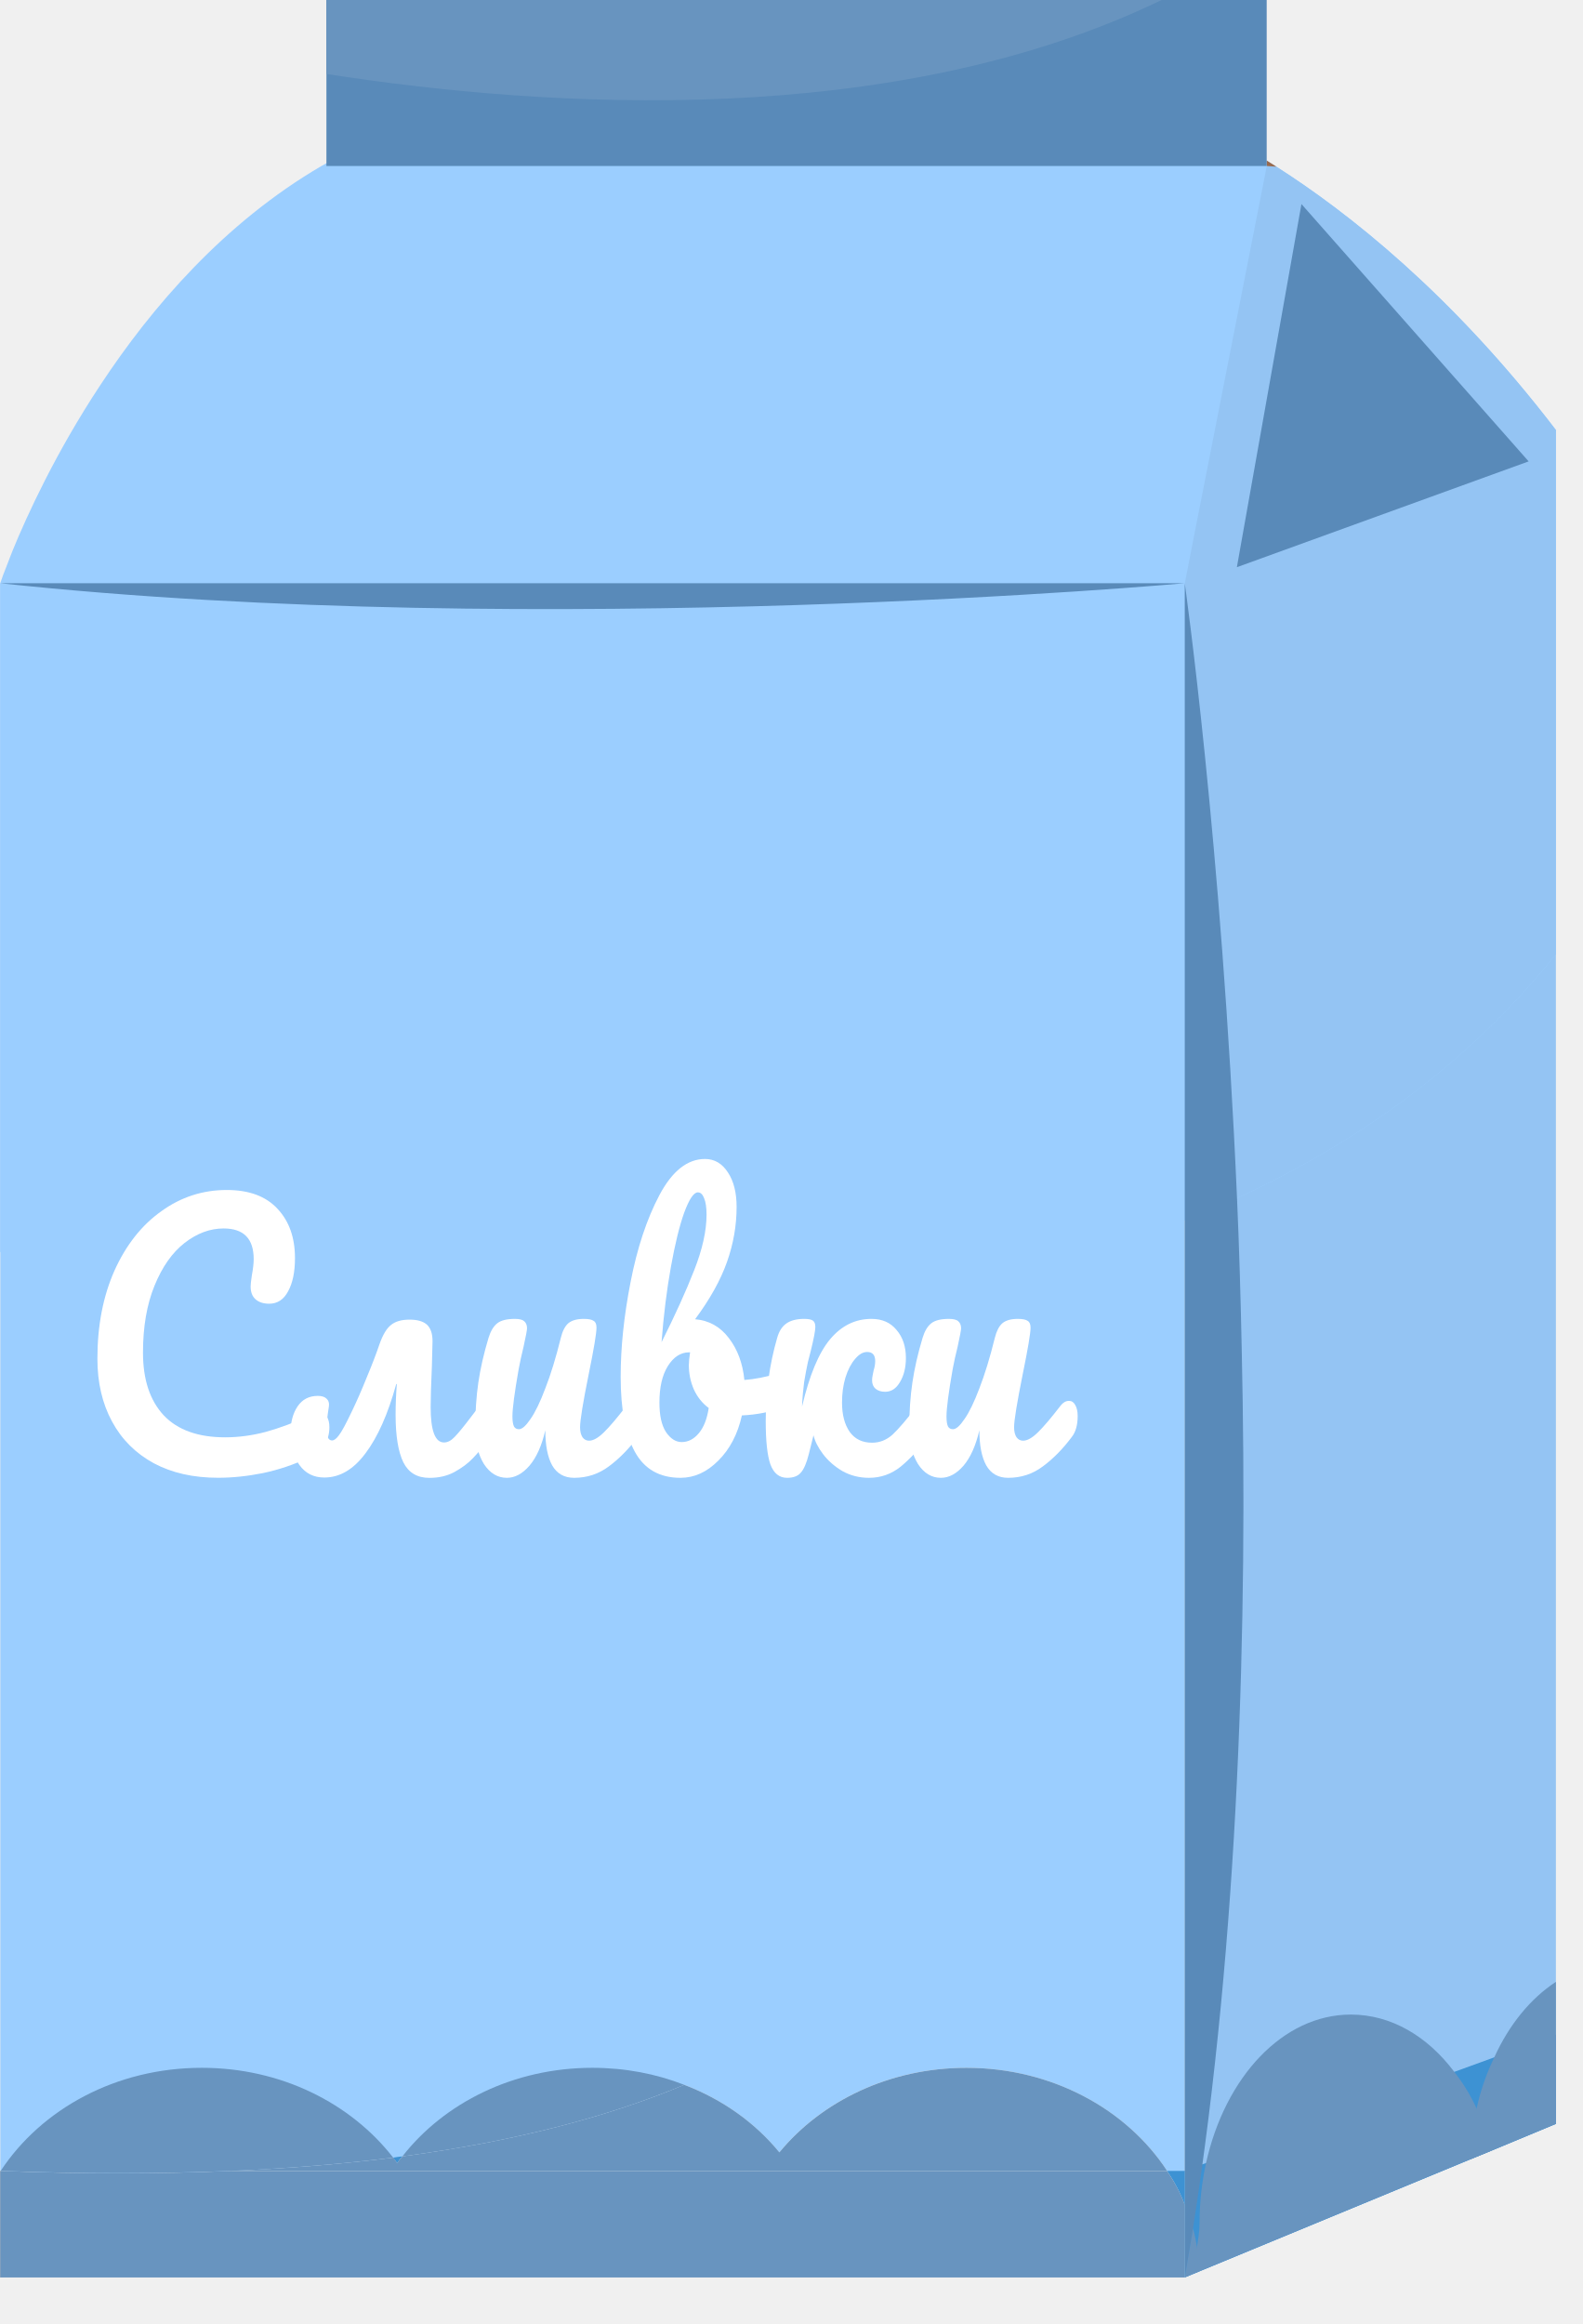
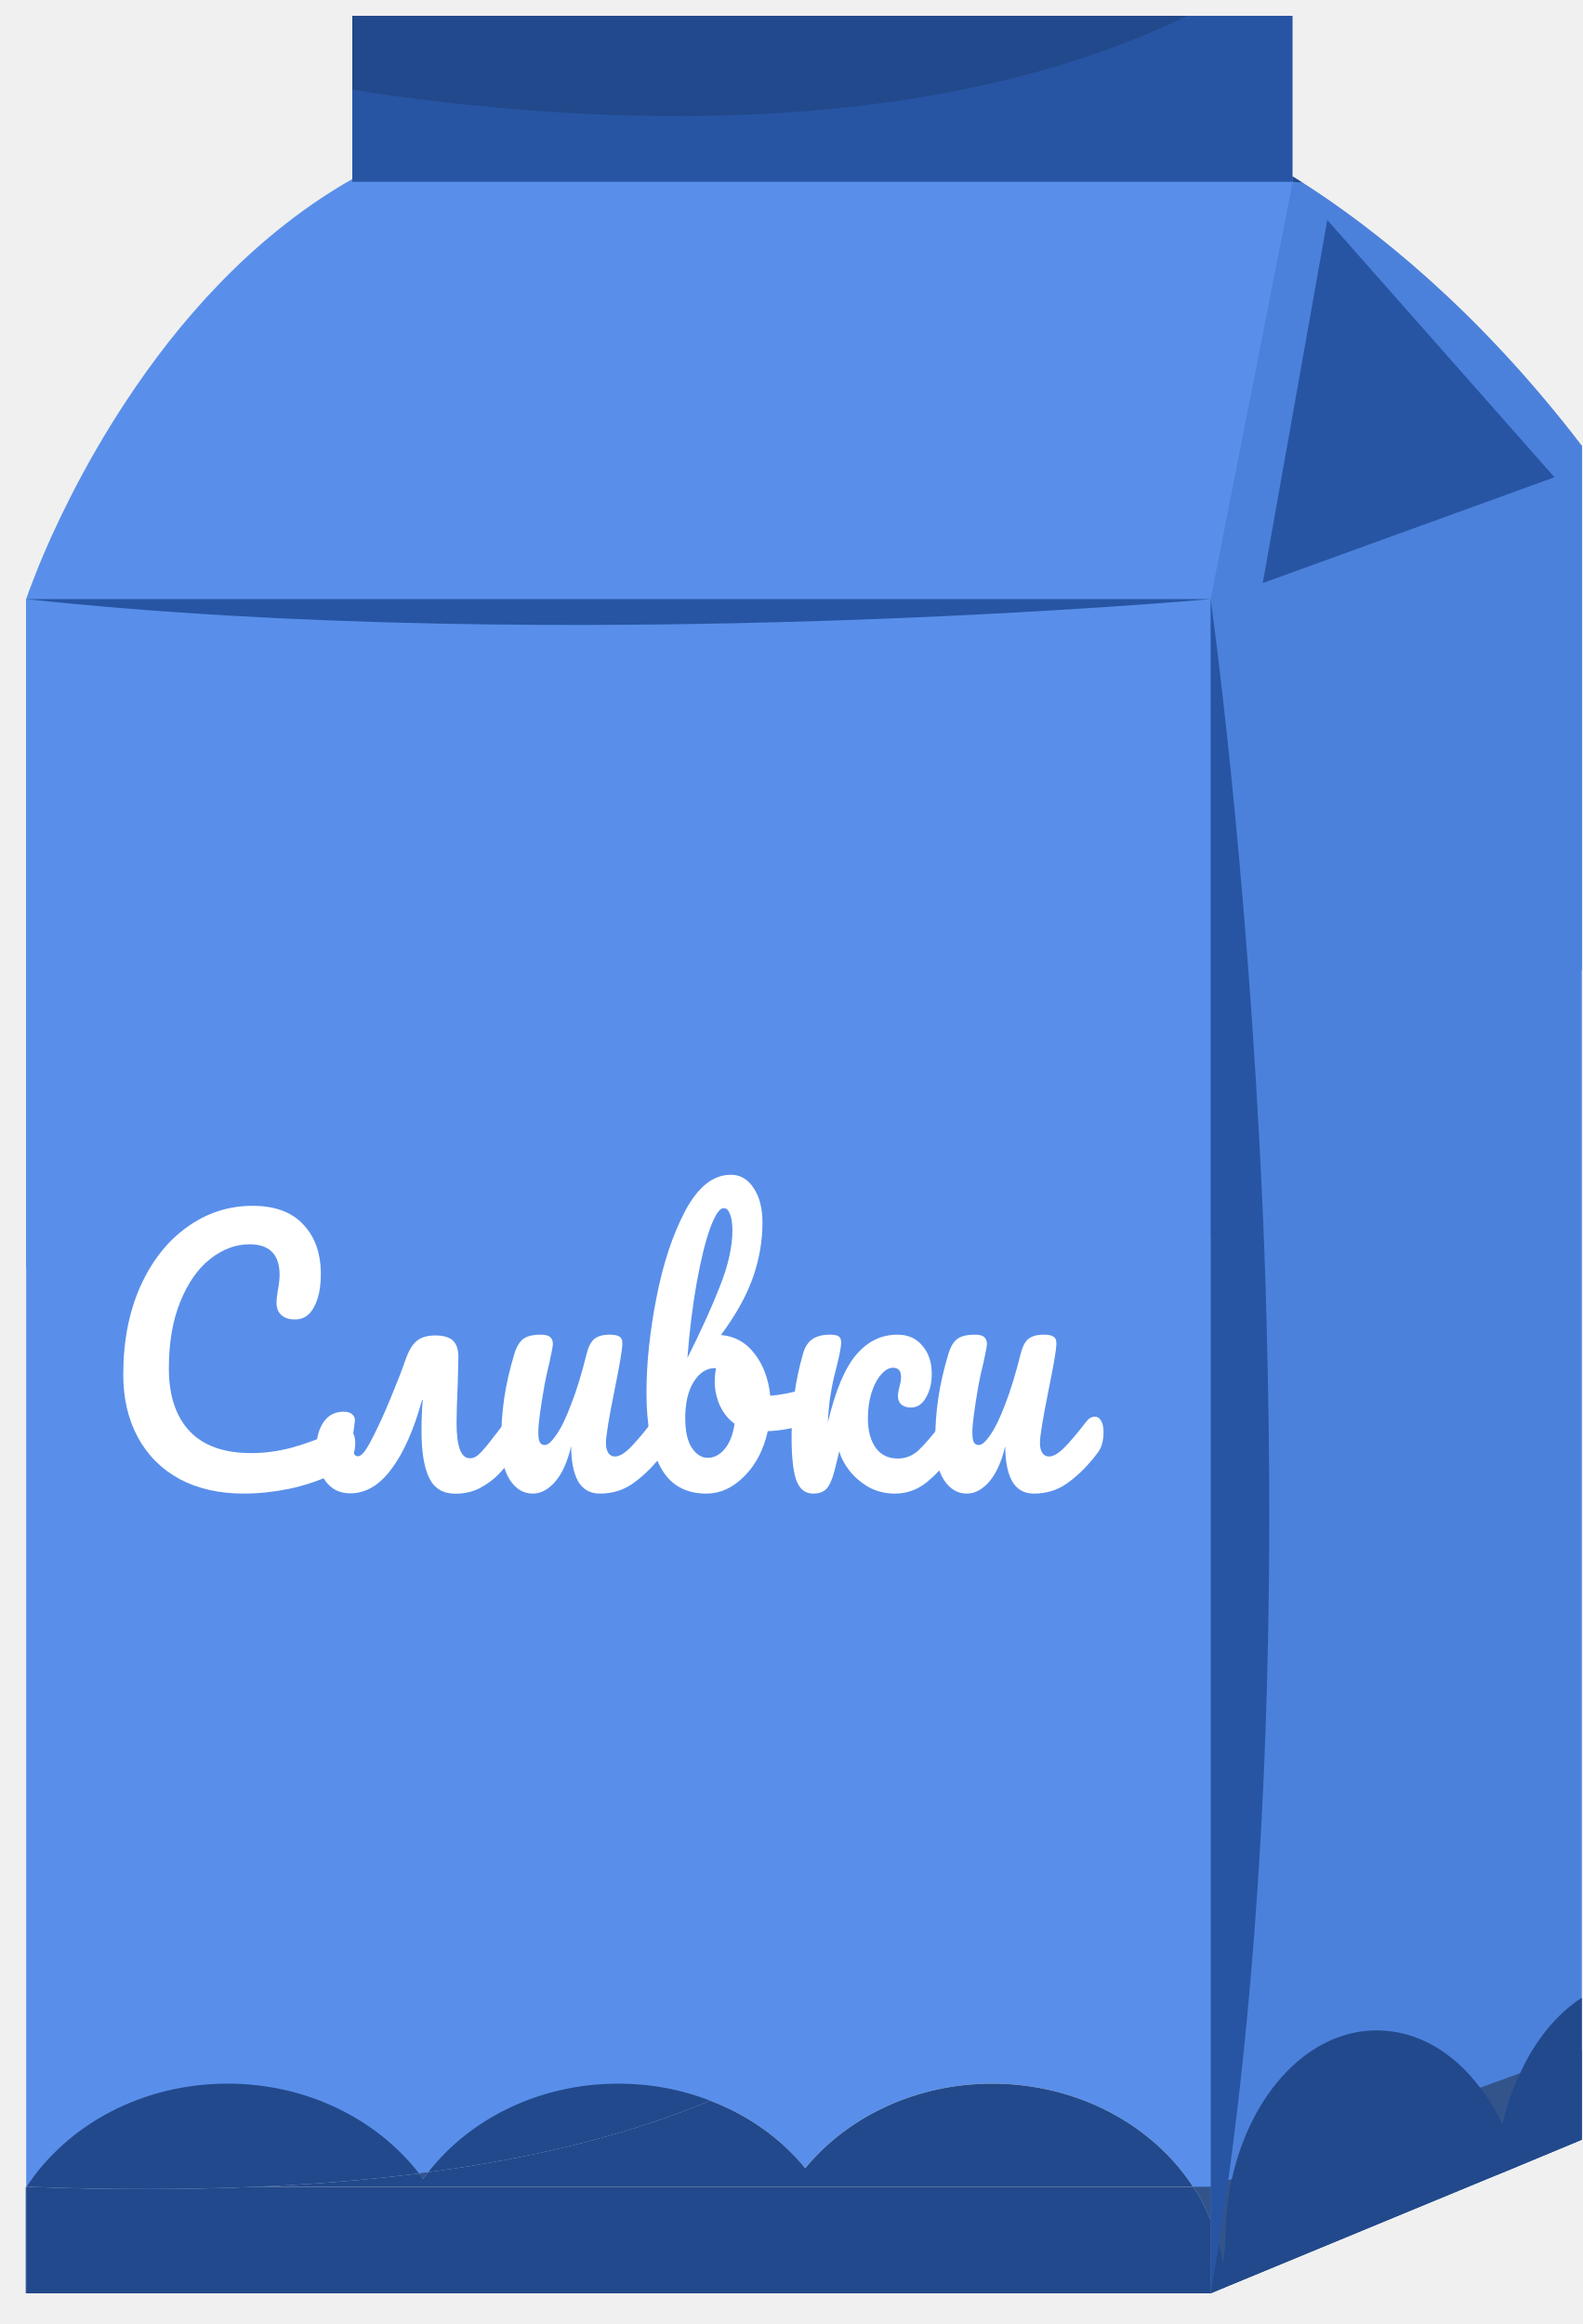
<svg xmlns="http://www.w3.org/2000/svg" width="32" height="47" viewBox="0 0 32 47" fill="none">
-   <path d="M31.467 8.695L24.028 13.162L23.963 13.201L0.004 11.797L0.035 11.71L0.061 11.635L0.139 11.434L0.196 11.286L0.252 11.142C0.551 10.412 1.131 9.147 2.027 7.791C3.067 6.21 4.539 4.503 6.5 3.358C7.194 2.953 7.942 2.616 8.761 2.381H23.964C23.964 2.381 24.687 2.652 25.817 3.373C27.259 4.292 29.363 5.945 31.467 8.695Z" fill="#9BCEFF" />
-   <path d="M0.007 11.796V43.918C0.007 43.913 0.014 43.908 0.014 43.903C1.704 43.969 3.257 43.964 4.685 43.903C5.858 43.852 6.944 43.761 7.95 43.635C7.979 43.67 8.008 43.705 8.03 43.746C8.059 43.7 8.096 43.655 8.139 43.609C10.413 43.305 12.293 42.81 13.838 42.163C14.61 42.456 15.273 42.932 15.762 43.529C16.614 42.492 17.991 41.819 19.544 41.819C21.271 41.819 22.787 42.654 23.603 43.902C23.749 44.115 23.873 44.343 23.96 44.585V11.795H0.007V11.796Z" fill="#9BCEFF" />
-   <path d="M31.468 8.697V42.953L30.178 43.489L29.734 43.672L24.341 45.902L24.253 45.938L23.962 46.059V11.797L25.041 11.352L30.652 9.035L31.468 8.697Z" fill="#94C4F3" />
-   <path d="M0.008 43.904H3.05176e-05L3.05176e-05 46.059H0.008L0.008 43.904Z" fill="#BF8D6D" />
-   <path d="M31.468 41.147V42.953L30.179 43.489L29.734 43.671L24.341 45.901L24.253 45.937L23.962 46.058V43.903L24.312 43.772L24.392 43.746L29.413 41.901L30.222 41.607L31.468 41.147Z" fill="#3D92D3" />
-   <path d="M31.467 8.693V19.299C29.584 21.649 27.189 23.299 24.56 24.435H24.556C24.361 24.519 24.162 24.603 23.963 24.681C22.889 25.108 21.776 25.457 20.655 25.733C10.912 28.131 0.004 25.319 0.004 25.319V11.795L23.69 11.155L24.114 11.019L31.467 8.693Z" fill="#9BCEFF" />
-   <path d="M31.467 8.694V19.3C29.692 21.515 27.466 23.105 25.015 24.232C24.864 24.303 24.712 24.37 24.56 24.436H24.556L24.028 13.16L23.963 11.796L24.114 11.02L25.621 3.356L25.816 3.372C27.258 4.291 29.363 5.944 31.467 8.694Z" fill="#94C4F3" />
-   <path d="M25.619 0H6.602V3.357H25.619V0Z" fill="#598AB9" />
-   <path d="M24.13 45.057C24.13 45.062 24.13 45.062 24.13 45.067C24.072 45.401 24.021 45.73 23.962 46.059V11.797C23.962 11.797 24.705 17.027 25.019 24.234C25.063 25.215 25.092 26.232 25.114 27.284C25.238 32.822 25.056 39.149 24.13 45.057Z" fill="#598AB9" />
-   <path d="M26.322 4.127L25.016 11.471L30.917 9.331L26.322 4.127Z" fill="#598AB9" />
-   <path d="M8.14 43.61C8.096 43.656 8.06 43.701 8.031 43.747C8.008 43.706 7.979 43.671 7.95 43.636C8.016 43.625 8.074 43.615 8.14 43.61Z" fill="#3D92D3" />
-   <path d="M0.007 43.904H0.015C0.015 43.91 0.007 43.916 0.007 43.922V43.904Z" fill="#3D92D3" />
-   <path d="M23.96 43.904V44.587C23.873 44.344 23.749 44.117 23.604 43.904H23.96Z" fill="#3D92D3" />
-   <path d="M0.003 11.795H23.962C23.962 11.795 10.975 12.973 0.003 11.795Z" fill="#598AB9" />
-   <path d="M23.494 0C18.081 2.617 11.135 2.2 6.602 1.496V0H23.494Z" fill="#6894BF" />
-   <path d="M25.818 3.372L25.622 3.249V3.357L25.818 3.372Z" fill="#996A4D" />
-   <path d="M3.05176e-05 43.93C3.05176e-05 43.925 3.28085e-05 43.919 0.008 43.919L0.008 46.059H3.05176e-05L3.05176e-05 43.93Z" fill="#6894BF" />
-   <path d="M7.951 43.634C6.945 43.761 5.86 43.852 4.686 43.903C3.257 43.963 1.706 43.968 0.014 43.903C0.838 42.653 2.346 41.819 4.08 41.819C5.685 41.818 7.098 42.537 7.951 43.634Z" fill="#6894BF" />
-   <path d="M13.838 42.163C12.293 42.81 10.413 43.306 8.139 43.609C8.984 42.527 10.391 41.819 11.979 41.819C12.643 41.819 13.269 41.94 13.838 42.163Z" fill="#6894BF" />
-   <path d="M23.605 43.903H4.687C5.86 43.852 6.946 43.762 7.952 43.635C7.981 43.67 8.01 43.706 8.032 43.746C8.061 43.7 8.097 43.655 8.141 43.609C10.414 43.306 12.294 42.81 13.839 42.163C14.611 42.456 15.275 42.932 15.763 43.529C16.616 42.492 17.993 41.819 19.546 41.819C21.273 41.819 22.788 42.654 23.605 43.903Z" fill="#6894BF" />
-   <path d="M23.961 44.587V46.059H0.007V43.919C0.007 43.915 0.014 43.909 0.014 43.904C1.704 43.97 3.257 43.965 4.685 43.904H23.603C23.75 44.117 23.874 44.344 23.961 44.587Z" fill="#6894BF" />
-   <path d="M24.253 45.937L23.962 46.058C24.02 45.73 24.071 45.401 24.13 45.067C24.203 45.345 24.247 45.638 24.253 45.937Z" fill="#6894BF" />
-   <path d="M30.178 43.488L29.733 43.67L24.191 45.962C24.133 45.664 24.261 45.294 24.261 44.98C24.261 44.55 24.305 44.136 24.392 43.746C24.778 42.006 25.944 40.742 27.321 40.742C28.137 40.742 28.873 41.182 29.412 41.9C29.587 42.122 29.74 42.37 29.863 42.638C29.995 42.901 30.097 43.19 30.178 43.488Z" fill="#6894BF" />
-   <path d="M31.469 40.08V42.952L30.179 43.488L29.734 43.671C29.749 43.312 29.792 42.968 29.865 42.639C29.945 42.27 30.069 41.925 30.222 41.607C30.521 40.95 30.951 40.419 31.469 40.08Z" fill="#6894BF" />
-   <path d="M19.03 29.887C18.842 29.887 18.687 29.794 18.566 29.607C18.449 29.416 18.39 29.179 18.39 28.897C18.39 28.556 18.411 28.244 18.453 27.962C18.495 27.676 18.564 27.373 18.66 27.055C18.701 26.919 18.76 26.821 18.835 26.762C18.911 26.702 19.03 26.673 19.193 26.673C19.285 26.673 19.348 26.689 19.381 26.721C19.419 26.753 19.438 26.8 19.438 26.864C19.438 26.9 19.415 27.023 19.369 27.232C19.327 27.401 19.293 27.553 19.268 27.69C19.184 28.167 19.143 28.486 19.143 28.645C19.143 28.74 19.153 28.809 19.174 28.85C19.195 28.886 19.228 28.904 19.274 28.904C19.337 28.904 19.415 28.836 19.506 28.7C19.603 28.563 19.703 28.356 19.808 28.078C19.916 27.801 20.021 27.46 20.121 27.055C20.155 26.919 20.205 26.821 20.272 26.762C20.343 26.702 20.447 26.673 20.585 26.673C20.682 26.673 20.748 26.686 20.786 26.714C20.824 26.736 20.843 26.782 20.843 26.85C20.843 26.964 20.79 27.276 20.686 27.785C20.569 28.367 20.51 28.727 20.51 28.863C20.51 28.95 20.527 29.018 20.56 29.068C20.594 29.113 20.638 29.136 20.692 29.136C20.776 29.136 20.874 29.082 20.987 28.972C21.104 28.859 21.259 28.677 21.451 28.427C21.501 28.363 21.558 28.331 21.62 28.331C21.675 28.331 21.716 28.358 21.746 28.413C21.779 28.468 21.796 28.543 21.796 28.638C21.796 28.82 21.756 28.961 21.677 29.061C21.497 29.302 21.303 29.5 21.093 29.655C20.889 29.809 20.654 29.887 20.391 29.887C20.19 29.887 20.042 29.803 19.946 29.634C19.854 29.466 19.808 29.229 19.808 28.925C19.736 29.234 19.63 29.473 19.488 29.641C19.346 29.805 19.193 29.887 19.03 29.887Z" fill="white" />
-   <path d="M15.919 29.887C15.761 29.887 15.648 29.796 15.581 29.614C15.518 29.432 15.487 29.141 15.487 28.74C15.487 28.149 15.564 27.587 15.719 27.055C15.756 26.923 15.817 26.828 15.901 26.768C15.988 26.705 16.11 26.673 16.264 26.673C16.348 26.673 16.407 26.684 16.44 26.707C16.474 26.73 16.49 26.773 16.49 26.837C16.49 26.909 16.459 27.073 16.396 27.328C16.388 27.36 16.369 27.433 16.34 27.546C16.315 27.66 16.29 27.794 16.264 27.949C16.244 28.099 16.229 28.265 16.221 28.447C16.371 27.81 16.561 27.355 16.791 27.082C17.021 26.809 17.299 26.673 17.626 26.673C17.843 26.673 18.012 26.748 18.134 26.898C18.259 27.044 18.322 27.232 18.322 27.464C18.322 27.655 18.282 27.817 18.203 27.949C18.127 28.081 18.027 28.147 17.902 28.147C17.822 28.147 17.757 28.126 17.707 28.085C17.661 28.044 17.638 27.988 17.638 27.915C17.638 27.883 17.642 27.846 17.651 27.806C17.659 27.765 17.665 27.735 17.669 27.717C17.69 27.649 17.701 27.585 17.701 27.526C17.701 27.403 17.646 27.342 17.538 27.342C17.454 27.342 17.373 27.389 17.293 27.485C17.214 27.576 17.149 27.701 17.099 27.86C17.053 28.015 17.03 28.183 17.03 28.365C17.03 28.611 17.082 28.809 17.186 28.959C17.291 29.104 17.442 29.177 17.638 29.177C17.793 29.177 17.931 29.122 18.052 29.013C18.173 28.9 18.341 28.704 18.554 28.427C18.604 28.363 18.66 28.331 18.723 28.331C18.778 28.331 18.819 28.358 18.849 28.413C18.882 28.468 18.899 28.543 18.899 28.638C18.899 28.82 18.859 28.961 18.78 29.061C18.591 29.307 18.403 29.507 18.215 29.662C18.027 29.812 17.814 29.887 17.575 29.887C17.379 29.887 17.199 29.841 17.036 29.75C16.877 29.655 16.747 29.541 16.647 29.409C16.547 29.277 16.482 29.15 16.453 29.027C16.444 29.063 16.413 29.191 16.358 29.409C16.312 29.591 16.258 29.716 16.195 29.784C16.137 29.853 16.045 29.887 15.919 29.887Z" fill="white" />
-   <path d="M15.846 27.758C15.9 27.758 15.942 27.788 15.971 27.847C16 27.906 16.015 27.981 16.015 28.072C16.015 28.186 16 28.275 15.971 28.338C15.942 28.397 15.896 28.438 15.833 28.461C15.582 28.557 15.306 28.611 15.005 28.625C14.921 29.002 14.762 29.307 14.528 29.539C14.298 29.771 14.043 29.887 13.763 29.887C13.341 29.887 13.033 29.712 12.841 29.362C12.649 29.012 12.553 28.504 12.553 27.84C12.553 27.253 12.619 26.616 12.753 25.93C12.887 25.238 13.082 24.651 13.337 24.169C13.596 23.682 13.903 23.439 14.259 23.439C14.451 23.439 14.606 23.53 14.723 23.712C14.84 23.889 14.898 24.121 14.898 24.408C14.898 24.781 14.834 25.152 14.704 25.52C14.574 25.889 14.359 26.275 14.058 26.68C14.338 26.703 14.566 26.83 14.742 27.062C14.917 27.29 15.022 27.572 15.055 27.908C15.252 27.895 15.486 27.849 15.758 27.772C15.783 27.763 15.812 27.758 15.846 27.758ZM14.114 24.114C14.031 24.114 13.939 24.251 13.838 24.524C13.742 24.792 13.652 25.159 13.569 25.622C13.485 26.087 13.422 26.594 13.38 27.144C13.656 26.594 13.876 26.109 14.039 25.691C14.206 25.268 14.29 24.892 14.29 24.565C14.29 24.419 14.273 24.308 14.24 24.23C14.21 24.153 14.169 24.114 14.114 24.114ZM13.788 29.164C13.918 29.164 14.033 29.105 14.133 28.986C14.233 28.868 14.3 28.698 14.334 28.475C14.204 28.379 14.104 28.254 14.033 28.099C13.966 27.945 13.932 27.781 13.932 27.608C13.932 27.544 13.941 27.458 13.957 27.349H13.939C13.767 27.349 13.623 27.442 13.506 27.629C13.393 27.811 13.337 28.056 13.337 28.366C13.337 28.625 13.38 28.823 13.468 28.959C13.56 29.096 13.667 29.164 13.788 29.164Z" fill="white" />
-   <path d="M10.252 29.887C10.063 29.887 9.909 29.794 9.787 29.607C9.67 29.416 9.612 29.179 9.612 28.897C9.612 28.556 9.633 28.244 9.674 27.962C9.716 27.676 9.785 27.373 9.881 27.055C9.923 26.919 9.982 26.821 10.057 26.762C10.132 26.702 10.252 26.673 10.415 26.673C10.507 26.673 10.569 26.689 10.603 26.721C10.64 26.753 10.659 26.8 10.659 26.864C10.659 26.9 10.636 27.023 10.59 27.232C10.549 27.401 10.515 27.553 10.49 27.69C10.406 28.167 10.364 28.486 10.364 28.645C10.364 28.74 10.375 28.809 10.396 28.85C10.417 28.886 10.45 28.904 10.496 28.904C10.559 28.904 10.636 28.836 10.728 28.7C10.824 28.563 10.925 28.356 11.029 28.078C11.138 27.801 11.243 27.46 11.343 27.055C11.376 26.919 11.427 26.821 11.493 26.762C11.565 26.702 11.669 26.673 11.807 26.673C11.903 26.673 11.97 26.686 12.008 26.714C12.046 26.736 12.064 26.782 12.064 26.85C12.064 26.964 12.012 27.276 11.908 27.785C11.79 28.367 11.732 28.727 11.732 28.863C11.732 28.95 11.749 29.018 11.782 29.068C11.816 29.113 11.859 29.136 11.914 29.136C11.997 29.136 12.096 29.082 12.209 28.972C12.326 28.859 12.48 28.677 12.673 28.427C12.723 28.363 12.779 28.331 12.842 28.331C12.896 28.331 12.938 28.358 12.968 28.413C13.001 28.468 13.018 28.543 13.018 28.638C13.018 28.82 12.978 28.961 12.899 29.061C12.719 29.302 12.524 29.5 12.315 29.655C12.11 29.809 11.876 29.887 11.613 29.887C11.412 29.887 11.264 29.803 11.167 29.634C11.075 29.466 11.029 29.229 11.029 28.925C10.958 29.234 10.852 29.473 10.709 29.641C10.567 29.805 10.415 29.887 10.252 29.887Z" fill="white" />
-   <path d="M9.871 28.332C9.925 28.332 9.967 28.36 9.996 28.414C10.029 28.469 10.046 28.544 10.046 28.64C10.046 28.822 10.006 28.962 9.927 29.063C9.789 29.24 9.668 29.383 9.563 29.492C9.463 29.597 9.337 29.69 9.187 29.772C9.04 29.85 8.873 29.888 8.685 29.888C8.438 29.888 8.263 29.784 8.158 29.574C8.054 29.361 8.001 29.04 8.001 28.612C8.001 28.398 8.01 28.191 8.026 27.991H8.014C7.847 28.596 7.64 29.063 7.393 29.39C7.15 29.718 6.872 29.881 6.559 29.881C6.345 29.881 6.178 29.797 6.057 29.629C5.936 29.461 5.875 29.249 5.875 28.994C5.875 28.767 5.923 28.583 6.019 28.442C6.115 28.301 6.251 28.23 6.427 28.23C6.506 28.23 6.565 28.248 6.603 28.285C6.644 28.321 6.661 28.371 6.653 28.435C6.619 28.653 6.603 28.803 6.603 28.885C6.603 29.049 6.64 29.131 6.715 29.131C6.757 29.131 6.803 29.097 6.853 29.029C6.908 28.96 6.998 28.794 7.123 28.53C7.219 28.33 7.318 28.105 7.418 27.855C7.523 27.605 7.608 27.382 7.675 27.186C7.742 26.995 7.819 26.865 7.907 26.797C7.995 26.724 8.12 26.688 8.284 26.688C8.442 26.688 8.56 26.722 8.635 26.79C8.71 26.859 8.748 26.97 8.748 27.125L8.735 27.63C8.718 28.012 8.71 28.287 8.71 28.455C8.71 28.933 8.8 29.172 8.98 29.172C9.055 29.172 9.128 29.133 9.199 29.056C9.275 28.978 9.39 28.837 9.544 28.633L9.701 28.428C9.751 28.364 9.808 28.332 9.871 28.332Z" fill="white" />
-   <path d="M4.41 29.886C3.912 29.886 3.48 29.789 3.112 29.593C2.744 29.393 2.461 29.111 2.265 28.747C2.068 28.383 1.97 27.96 1.97 27.478C1.97 26.809 2.085 26.215 2.315 25.697C2.549 25.178 2.865 24.778 3.262 24.496C3.659 24.209 4.101 24.066 4.586 24.066C5.037 24.066 5.38 24.193 5.614 24.448C5.849 24.698 5.966 25.03 5.966 25.444C5.966 25.722 5.92 25.945 5.828 26.113C5.74 26.281 5.612 26.366 5.445 26.366C5.328 26.366 5.236 26.336 5.169 26.277C5.102 26.218 5.069 26.131 5.069 26.017C5.069 25.977 5.077 25.901 5.094 25.792C5.119 25.656 5.131 25.547 5.131 25.465C5.131 25.051 4.929 24.844 4.523 24.844C4.247 24.844 3.984 24.942 3.733 25.137C3.482 25.333 3.279 25.622 3.124 26.004C2.97 26.381 2.892 26.832 2.892 27.355C2.892 27.901 3.032 28.324 3.312 28.624C3.593 28.92 4.007 29.068 4.554 29.068C4.826 29.068 5.1 29.031 5.376 28.958C5.656 28.881 5.966 28.765 6.304 28.61C6.367 28.583 6.419 28.57 6.461 28.57C6.528 28.57 6.578 28.597 6.612 28.651C6.645 28.706 6.662 28.776 6.662 28.863C6.662 29.14 6.524 29.345 6.248 29.477C5.951 29.618 5.642 29.723 5.32 29.791C5.002 29.855 4.699 29.886 4.41 29.886Z" fill="white" />
+   <path d="M31.991 9.016L24.552 13.482L24.487 13.521L0.528 12.118L0.559 12.031L0.585 11.956L0.663 11.754L0.72 11.607L0.776 11.463C1.075 10.732 1.655 9.467 2.551 8.112C3.591 6.531 5.063 4.824 7.024 3.679C7.717 3.273 8.466 2.936 9.285 2.702H24.488C24.488 2.702 25.211 2.972 26.341 3.693C27.782 4.613 29.887 6.266 31.991 9.016Z" fill="#598FEA" />
+   <path d="M0.53 12.116V44.239C0.53 44.234 0.537 44.228 0.537 44.223C2.228 44.289 3.78 44.284 5.209 44.223C6.382 44.173 7.468 44.082 8.474 43.955C8.503 43.99 8.532 44.026 8.554 44.066C8.583 44.02 8.619 43.975 8.663 43.929C10.936 43.626 12.817 43.13 14.361 42.483C15.133 42.776 15.797 43.252 16.285 43.849C17.137 42.812 18.515 42.139 20.068 42.139C21.795 42.139 23.311 42.974 24.127 44.223C24.273 44.435 24.396 44.663 24.483 44.906V12.116H0.53V12.116Z" fill="#598FEA" />
+   <path d="M31.992 9.017V43.273L30.702 43.81L30.258 43.992L24.865 46.222L24.777 46.258L24.485 46.379V12.117L25.564 11.672L31.176 9.356L31.992 9.017Z" fill="#4C81DB" />
+   <path d="M0.531 44.224H0.523V46.379H0.531L0.531 44.224Z" fill="#22498B" />
+   <path d="M31.992 41.467V43.273L30.702 43.809L30.258 43.991L24.865 46.221L24.777 46.257L24.485 46.378V44.223L24.836 44.092L24.916 44.067L29.937 42.221L30.745 41.927L31.992 41.467Z" fill="#33548B" />
+   <path d="M31.99 9.014V19.619C30.107 21.97 27.712 23.619 25.084 24.755H25.08C24.884 24.84 24.685 24.923 24.486 25.002C23.412 25.428 22.299 25.777 21.178 26.054C11.435 28.452 0.527 25.639 0.527 25.639V12.115L24.213 11.475L24.637 11.34L31.99 9.014Z" fill="#598FEA" />
+   <path d="M31.991 9.015V19.62C30.215 21.835 27.989 23.425 25.538 24.552C25.387 24.624 25.235 24.691 25.084 24.756H25.08L24.551 13.481L24.486 12.116L24.638 11.341L26.145 3.677L26.34 3.692C27.782 4.612 29.886 6.265 31.991 9.015Z" fill="#4C81DB" />
+   <path d="M26.142 0.32H7.125V3.677H26.142V0.32Z" fill="#2755A4" />
+   <path d="M24.653 45.377C24.653 45.382 24.653 45.382 24.653 45.387C24.595 45.721 24.544 46.05 24.485 46.379V12.117C24.485 12.117 25.229 17.347 25.542 24.554C25.586 25.535 25.615 26.552 25.637 27.604C25.761 33.142 25.579 39.469 24.653 45.377Z" fill="#2755A4" />
+   <path d="M26.845 4.448L25.539 11.792L31.44 9.652L26.845 4.448Z" fill="#2755A4" />
+   <path d="M8.663 43.93C8.619 43.976 8.583 44.021 8.554 44.067C8.532 44.027 8.503 43.991 8.474 43.956C8.539 43.945 8.597 43.935 8.663 43.93Z" fill="#33548B" />
+   <path d="M0.53 44.224H0.539C0.539 44.23 0.53 44.236 0.53 44.242V44.224Z" fill="#33548B" />
+   <path d="M24.484 44.224V44.907C24.396 44.665 24.272 44.437 24.127 44.224H24.484Z" fill="#33548B" />
+   <path d="M0.526 12.116H24.485C24.485 12.116 11.498 13.293 0.526 12.116Z" fill="#2755A4" />
+   <path d="M24.017 0.32C18.605 2.937 11.659 2.52 7.125 1.816V0.32H24.017Z" fill="#22498B" />
+   <path d="M26.341 3.692L26.145 3.569V3.677L26.341 3.692Z" fill="#22498B" />
+   <path d="M0.523 44.25C0.523 44.245 0.523 44.24 0.531 44.24L0.531 46.38H0.523V44.25Z" fill="#22498B" />
+   <path d="M8.474 43.954C7.468 44.081 6.383 44.172 5.21 44.223C3.781 44.284 2.229 44.288 0.538 44.223C1.361 42.973 2.87 42.139 4.604 42.139C6.208 42.139 7.622 42.857 8.474 43.954Z" fill="#22498B" />
+   <path d="M14.361 42.483C12.816 43.13 10.936 43.626 8.662 43.929C9.507 42.847 10.914 42.139 12.502 42.139C13.166 42.139 13.792 42.26 14.361 42.483Z" fill="#22498B" />
+   <path d="M24.128 44.223H5.21C6.383 44.173 7.469 44.082 8.475 43.955C8.504 43.99 8.533 44.026 8.555 44.066C8.584 44.02 8.621 43.975 8.664 43.929C10.938 43.626 12.818 43.13 14.362 42.483C15.135 42.776 15.798 43.252 16.286 43.849C17.139 42.812 18.516 42.139 20.069 42.139C21.796 42.14 23.312 42.974 24.128 44.223Z" fill="#22498B" />
+   <path d="M24.484 44.907V46.379H0.53V44.24C0.53 44.235 0.537 44.229 0.537 44.224C2.228 44.29 3.78 44.285 5.209 44.224H24.127C24.273 44.437 24.397 44.665 24.484 44.907Z" fill="#22498B" />
+   <path d="M24.777 46.257L24.485 46.379C24.543 46.05 24.594 45.721 24.653 45.387C24.726 45.665 24.77 45.959 24.777 46.257Z" fill="#22498B" />
+   <path d="M30.701 43.809L30.257 43.991L24.714 46.283C24.656 45.985 24.784 45.615 24.784 45.301C24.784 44.871 24.828 44.456 24.915 44.066C25.302 42.327 26.468 41.062 27.844 41.062C28.66 41.062 29.397 41.502 29.935 42.22C30.11 42.443 30.263 42.69 30.387 42.959C30.519 43.222 30.621 43.51 30.701 43.809Z" fill="#22498B" />
+   <path d="M31.992 40.4V43.272L30.702 43.808L30.258 43.991C30.273 43.632 30.316 43.288 30.389 42.959C30.469 42.59 30.593 42.245 30.745 41.927C31.044 41.27 31.475 40.739 31.992 40.4Z" fill="#22498B" />
+   <path d="M19.553 30.206C19.365 30.206 19.21 30.113 19.089 29.927C18.972 29.735 18.913 29.499 18.913 29.217C18.913 28.876 18.934 28.564 18.976 28.282C19.018 27.995 19.087 27.693 19.183 27.375C19.225 27.238 19.283 27.14 19.358 27.081C19.434 27.022 19.553 26.992 19.716 26.992C19.808 26.992 19.871 27.008 19.904 27.04C19.942 27.072 19.961 27.12 19.961 27.183C19.961 27.22 19.938 27.343 19.892 27.552C19.85 27.72 19.816 27.873 19.791 28.009C19.708 28.487 19.666 28.805 19.666 28.964C19.666 29.06 19.676 29.128 19.697 29.169C19.718 29.206 19.752 29.224 19.797 29.224C19.86 29.224 19.938 29.155 20.03 29.019C20.126 28.883 20.226 28.676 20.331 28.398C20.439 28.121 20.544 27.779 20.644 27.375C20.678 27.238 20.728 27.14 20.795 27.081C20.866 27.022 20.971 26.992 21.108 26.992C21.205 26.992 21.272 27.006 21.309 27.033C21.347 27.056 21.366 27.102 21.366 27.17C21.366 27.284 21.313 27.595 21.209 28.105C21.092 28.687 21.033 29.046 21.033 29.183C21.033 29.269 21.05 29.337 21.083 29.387C21.117 29.433 21.161 29.456 21.215 29.456C21.299 29.456 21.397 29.401 21.51 29.292C21.627 29.178 21.782 28.996 21.974 28.746C22.024 28.682 22.081 28.651 22.143 28.651C22.198 28.651 22.24 28.678 22.269 28.732C22.302 28.787 22.319 28.862 22.319 28.958C22.319 29.14 22.279 29.281 22.2 29.381C22.02 29.622 21.826 29.82 21.616 29.974C21.412 30.129 21.177 30.206 20.914 30.206C20.713 30.206 20.565 30.122 20.469 29.954C20.377 29.785 20.331 29.549 20.331 29.244C20.26 29.553 20.153 29.792 20.011 29.961C19.869 30.125 19.716 30.206 19.553 30.206Z" fill="white" />
+   <path d="M16.443 30.206C16.284 30.206 16.171 30.115 16.104 29.933C16.041 29.751 16.01 29.46 16.01 29.06C16.01 28.469 16.087 27.907 16.242 27.375C16.279 27.243 16.34 27.147 16.424 27.088C16.512 27.024 16.633 26.992 16.788 26.992C16.871 26.992 16.93 27.004 16.963 27.026C16.997 27.049 17.013 27.093 17.013 27.156C17.013 27.229 16.982 27.393 16.919 27.648C16.911 27.679 16.892 27.752 16.863 27.866C16.838 27.98 16.813 28.114 16.788 28.268C16.767 28.419 16.752 28.585 16.744 28.767C16.894 28.13 17.084 27.675 17.314 27.402C17.544 27.129 17.823 26.992 18.149 26.992C18.366 26.992 18.535 27.067 18.657 27.218C18.782 27.363 18.845 27.552 18.845 27.784C18.845 27.975 18.805 28.137 18.726 28.268C18.651 28.4 18.55 28.466 18.425 28.466C18.345 28.466 18.28 28.446 18.23 28.405C18.184 28.364 18.161 28.307 18.161 28.234C18.161 28.203 18.165 28.166 18.174 28.125C18.182 28.084 18.188 28.055 18.193 28.036C18.213 27.968 18.224 27.904 18.224 27.845C18.224 27.723 18.17 27.661 18.061 27.661C17.977 27.661 17.896 27.709 17.816 27.804C17.737 27.895 17.672 28.02 17.622 28.18C17.576 28.334 17.553 28.503 17.553 28.685C17.553 28.93 17.605 29.128 17.71 29.278C17.814 29.424 17.965 29.497 18.161 29.497C18.316 29.497 18.454 29.442 18.575 29.333C18.697 29.219 18.864 29.024 19.077 28.746C19.127 28.682 19.184 28.651 19.246 28.651C19.301 28.651 19.343 28.678 19.372 28.732C19.405 28.787 19.422 28.862 19.422 28.958C19.422 29.14 19.382 29.281 19.303 29.381C19.115 29.626 18.927 29.826 18.738 29.981C18.55 30.131 18.337 30.206 18.099 30.206C17.902 30.206 17.722 30.161 17.559 30.07C17.4 29.974 17.27 29.861 17.17 29.729C17.07 29.597 17.005 29.469 16.976 29.347C16.967 29.383 16.936 29.51 16.882 29.729C16.836 29.911 16.781 30.036 16.719 30.104C16.66 30.172 16.568 30.206 16.443 30.206Z" fill="white" />
+   <path d="M16.368 28.077C16.423 28.077 16.464 28.107 16.494 28.166C16.523 28.225 16.538 28.3 16.538 28.391C16.538 28.505 16.523 28.593 16.494 28.657C16.464 28.716 16.418 28.757 16.356 28.78C16.105 28.875 15.829 28.93 15.528 28.944C15.444 29.321 15.285 29.626 15.051 29.858C14.821 30.09 14.566 30.206 14.286 30.206C13.863 30.206 13.556 30.031 13.364 29.681C13.171 29.33 13.075 28.823 13.075 28.159C13.075 27.572 13.142 26.935 13.276 26.248C13.41 25.557 13.604 24.97 13.859 24.488C14.118 24.001 14.426 23.758 14.781 23.758C14.974 23.758 15.128 23.849 15.245 24.031C15.363 24.208 15.421 24.44 15.421 24.727C15.421 25.1 15.356 25.471 15.227 25.839C15.097 26.207 14.882 26.594 14.581 26.999C14.861 27.022 15.089 27.149 15.264 27.381C15.44 27.609 15.544 27.891 15.578 28.227C15.774 28.214 16.009 28.168 16.28 28.091C16.305 28.082 16.335 28.077 16.368 28.077ZM14.637 24.433C14.553 24.433 14.461 24.57 14.361 24.843C14.265 25.111 14.175 25.477 14.091 25.941C14.008 26.405 13.945 26.913 13.903 27.463C14.179 26.913 14.399 26.428 14.562 26.01C14.729 25.587 14.813 25.211 14.813 24.884C14.813 24.738 14.796 24.627 14.762 24.549C14.733 24.472 14.691 24.433 14.637 24.433ZM14.311 29.483C14.441 29.483 14.556 29.424 14.656 29.305C14.756 29.187 14.823 29.017 14.857 28.794C14.727 28.698 14.627 28.573 14.556 28.418C14.489 28.264 14.455 28.1 14.455 27.927C14.455 27.863 14.463 27.777 14.48 27.668H14.461C14.29 27.668 14.146 27.761 14.029 27.948C13.916 28.129 13.859 28.375 13.859 28.684C13.859 28.944 13.903 29.142 13.991 29.278C14.083 29.415 14.19 29.483 14.311 29.483Z" fill="white" />
+   <path d="M10.775 30.206C10.586 30.206 10.432 30.113 10.31 29.927C10.193 29.735 10.135 29.499 10.135 29.217C10.135 28.876 10.156 28.564 10.197 28.282C10.239 27.995 10.308 27.693 10.405 27.375C10.446 27.238 10.505 27.14 10.58 27.081C10.655 27.022 10.775 26.992 10.938 26.992C11.03 26.992 11.092 27.008 11.126 27.04C11.164 27.072 11.182 27.12 11.182 27.183C11.182 27.22 11.159 27.343 11.113 27.552C11.072 27.72 11.038 27.873 11.013 28.009C10.929 28.487 10.887 28.805 10.887 28.964C10.887 29.06 10.898 29.128 10.919 29.169C10.94 29.206 10.973 29.224 11.019 29.224C11.082 29.224 11.159 29.155 11.251 29.019C11.348 28.883 11.448 28.676 11.552 28.398C11.661 28.121 11.766 27.779 11.866 27.375C11.899 27.238 11.95 27.14 12.017 27.081C12.088 27.022 12.192 26.992 12.33 26.992C12.426 26.992 12.493 27.006 12.531 27.033C12.569 27.056 12.587 27.102 12.587 27.17C12.587 27.284 12.535 27.595 12.431 28.105C12.313 28.687 12.255 29.046 12.255 29.183C12.255 29.269 12.272 29.337 12.305 29.387C12.338 29.433 12.382 29.456 12.437 29.456C12.52 29.456 12.619 29.401 12.732 29.292C12.849 29.178 13.003 28.996 13.196 28.746C13.246 28.682 13.302 28.651 13.365 28.651C13.419 28.651 13.461 28.678 13.491 28.732C13.524 28.787 13.541 28.862 13.541 28.958C13.541 29.14 13.501 29.281 13.422 29.381C13.242 29.622 13.047 29.82 12.838 29.974C12.633 30.129 12.399 30.206 12.136 30.206C11.935 30.206 11.787 30.122 11.69 29.954C11.598 29.785 11.552 29.549 11.552 29.244C11.481 29.553 11.375 29.792 11.232 29.961C11.09 30.125 10.938 30.206 10.775 30.206Z" fill="white" />
+   <path d="M10.394 28.652C10.448 28.652 10.49 28.68 10.52 28.734C10.553 28.789 10.57 28.864 10.57 28.959C10.57 29.141 10.53 29.282 10.45 29.382C10.312 29.56 10.191 29.703 10.087 29.812C9.986 29.917 9.861 30.01 9.71 30.092C9.564 30.169 9.397 30.208 9.209 30.208C8.962 30.208 8.786 30.103 8.682 29.894C8.577 29.68 8.525 29.36 8.525 28.932C8.525 28.718 8.533 28.511 8.55 28.311H8.537C8.37 28.916 8.163 29.382 7.916 29.71C7.674 30.038 7.396 30.201 7.082 30.201C6.869 30.201 6.702 30.117 6.58 29.949C6.459 29.78 6.398 29.569 6.398 29.314C6.398 29.087 6.447 28.902 6.543 28.762C6.639 28.62 6.775 28.55 6.95 28.55C7.03 28.55 7.088 28.568 7.126 28.605C7.168 28.641 7.185 28.691 7.176 28.755C7.143 28.973 7.126 29.123 7.126 29.205C7.126 29.369 7.164 29.451 7.239 29.451C7.281 29.451 7.327 29.416 7.377 29.348C7.431 29.28 7.521 29.114 7.647 28.85C7.743 28.65 7.841 28.425 7.941 28.175C8.046 27.924 8.132 27.701 8.199 27.506C8.266 27.315 8.343 27.185 8.431 27.117C8.519 27.044 8.644 27.008 8.807 27.008C8.966 27.008 9.083 27.042 9.158 27.11C9.234 27.178 9.271 27.29 9.271 27.445L9.259 27.95C9.242 28.332 9.234 28.607 9.234 28.775C9.234 29.253 9.324 29.492 9.503 29.492C9.579 29.492 9.652 29.453 9.723 29.376C9.798 29.298 9.913 29.157 10.068 28.953L10.225 28.748C10.275 28.684 10.331 28.652 10.394 28.652Z" fill="white" />
+   <path d="M4.933 30.206C4.436 30.206 4.003 30.109 3.635 29.913C3.267 29.713 2.985 29.431 2.788 29.067C2.591 28.703 2.493 28.28 2.493 27.798C2.493 27.129 2.608 26.535 2.838 26.017C3.072 25.498 3.388 25.098 3.785 24.816C4.183 24.529 4.624 24.386 5.109 24.386C5.56 24.386 5.903 24.513 6.138 24.768C6.372 25.018 6.489 25.35 6.489 25.764C6.489 26.042 6.443 26.265 6.351 26.433C6.263 26.601 6.135 26.685 5.968 26.685C5.851 26.685 5.759 26.656 5.692 26.597C5.625 26.538 5.592 26.451 5.592 26.337C5.592 26.297 5.6 26.221 5.617 26.112C5.642 25.976 5.655 25.867 5.655 25.785C5.655 25.371 5.452 25.164 5.046 25.164C4.77 25.164 4.507 25.262 4.256 25.457C4.005 25.653 3.802 25.942 3.647 26.324C3.493 26.701 3.415 27.152 3.415 27.675C3.415 28.221 3.555 28.644 3.835 28.944C4.116 29.24 4.53 29.387 5.077 29.387C5.349 29.387 5.623 29.351 5.899 29.278C6.179 29.201 6.489 29.085 6.827 28.93C6.89 28.903 6.942 28.889 6.984 28.889C7.051 28.889 7.101 28.917 7.135 28.971C7.168 29.026 7.185 29.096 7.185 29.183C7.185 29.46 7.047 29.665 6.771 29.797C6.474 29.938 6.165 30.043 5.843 30.111C5.525 30.174 5.222 30.206 4.933 30.206Z" fill="white" />
</svg>
